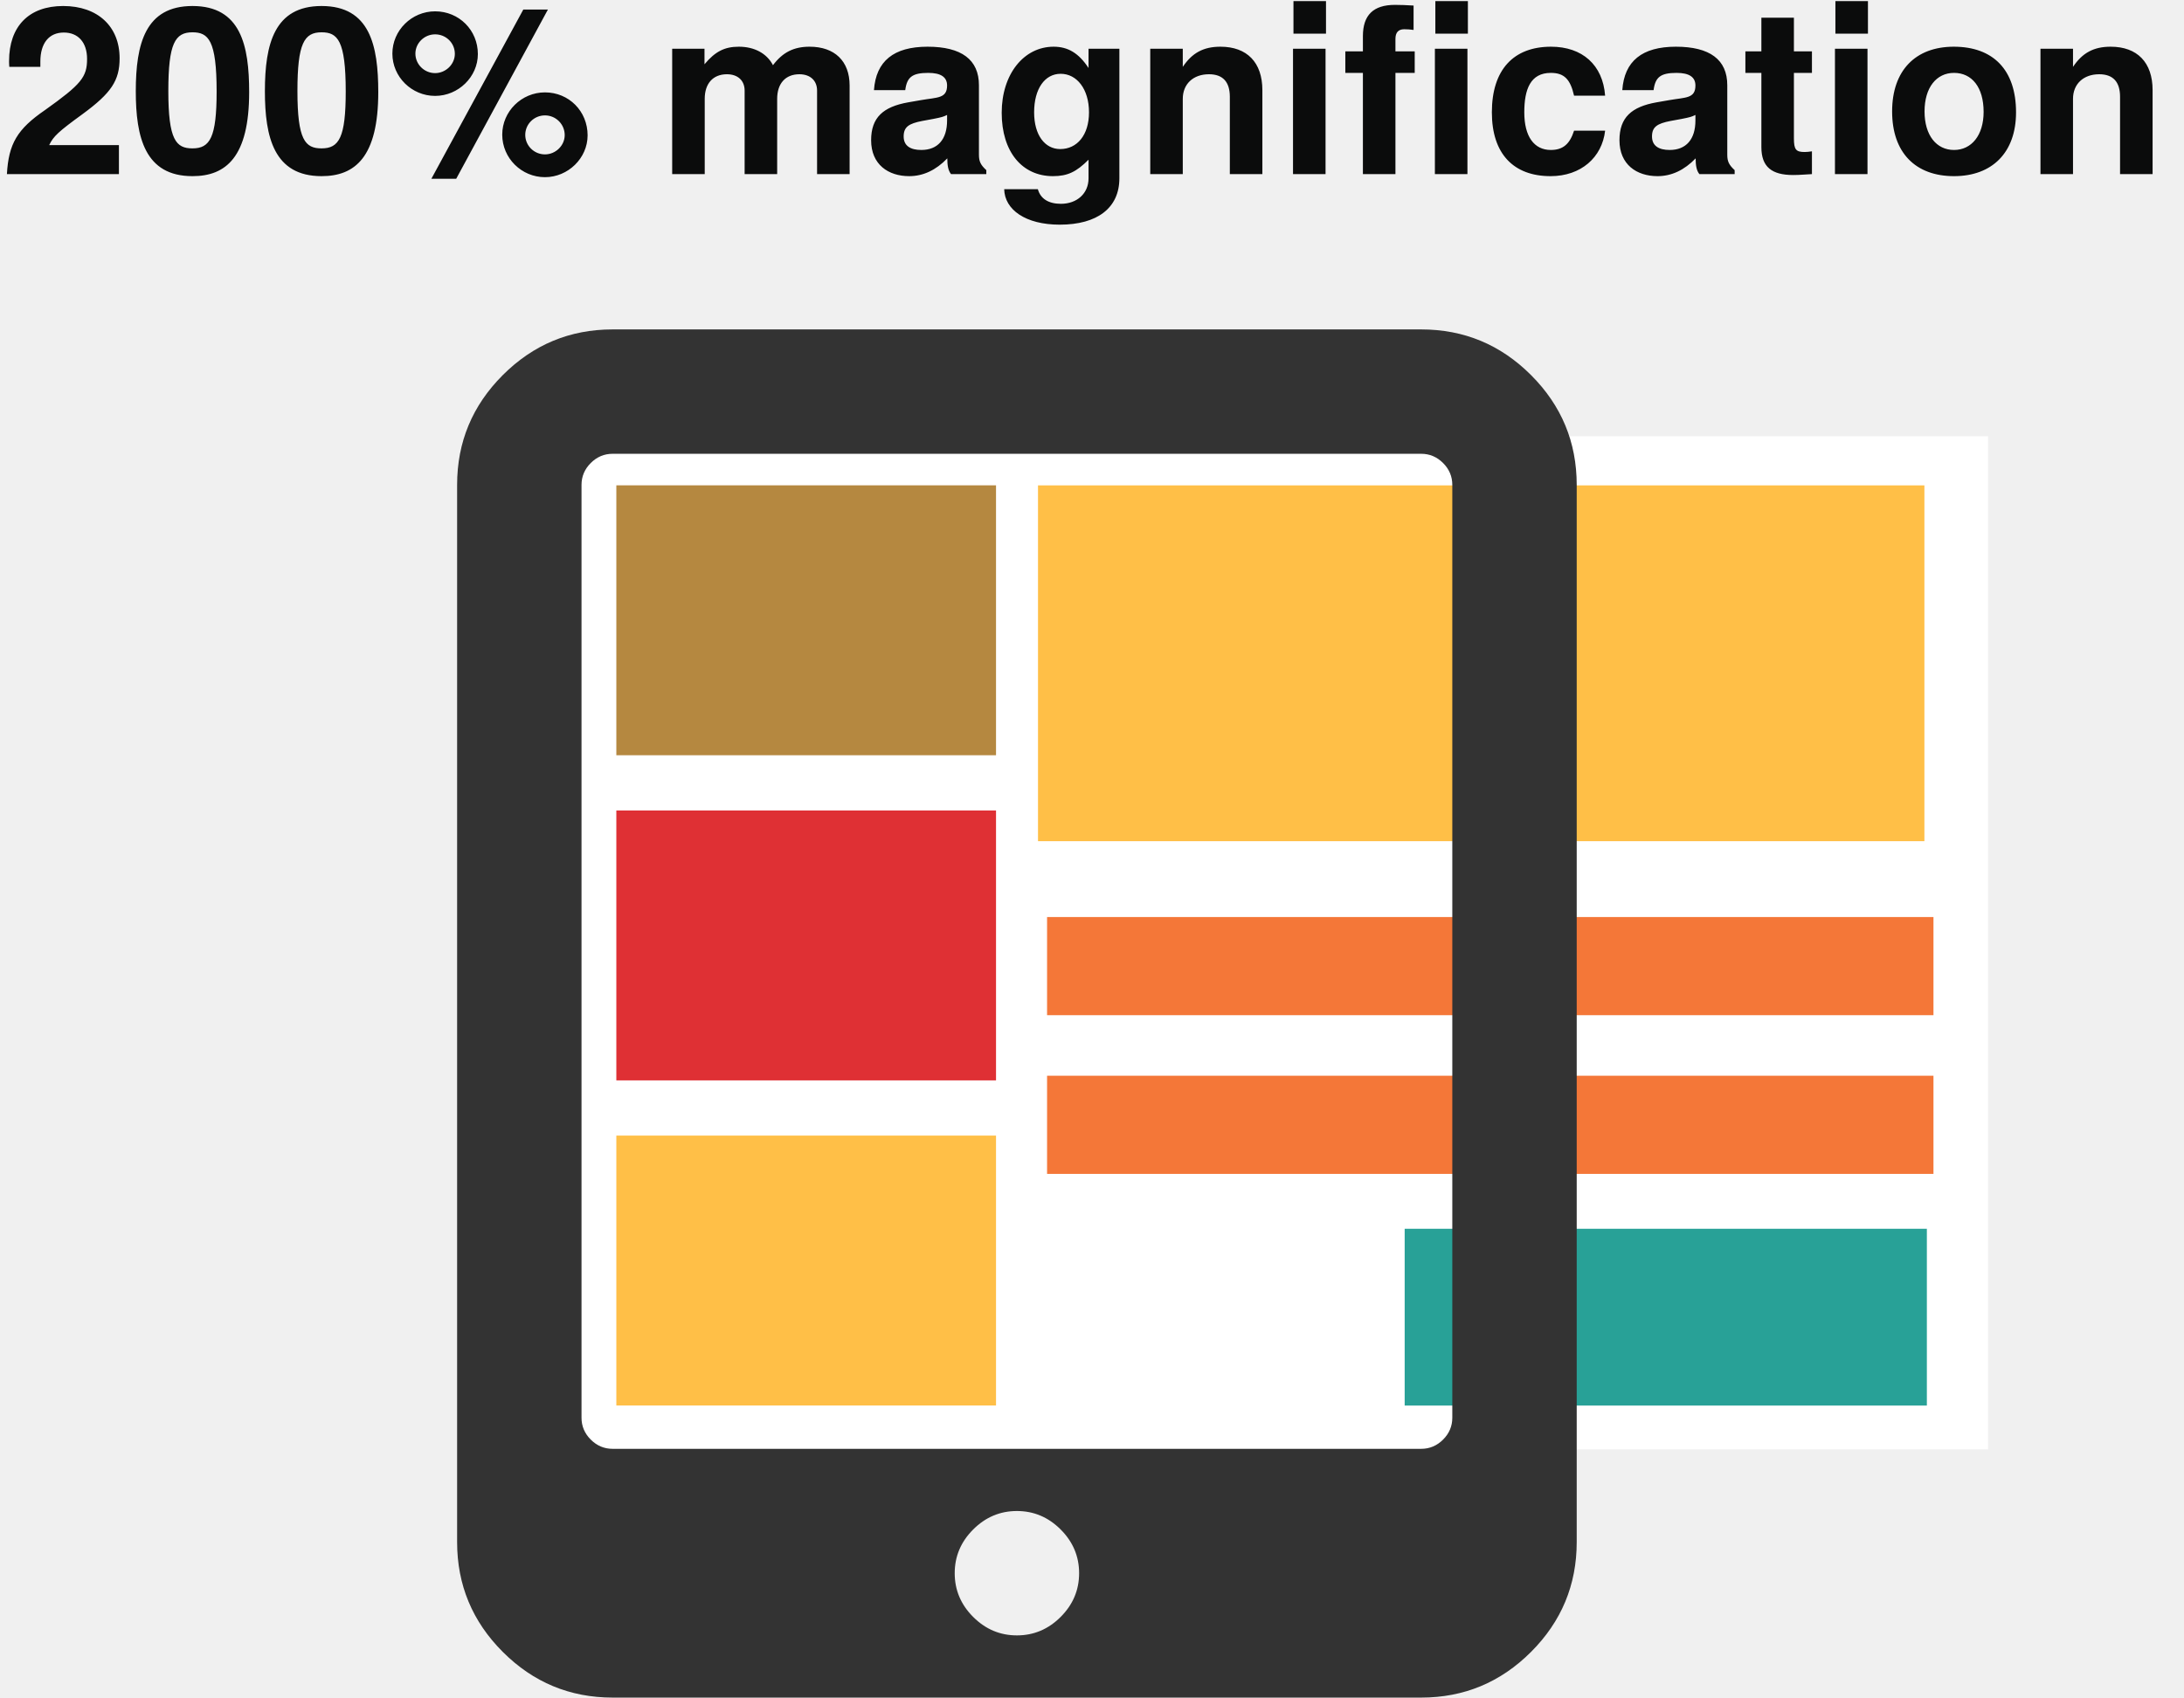
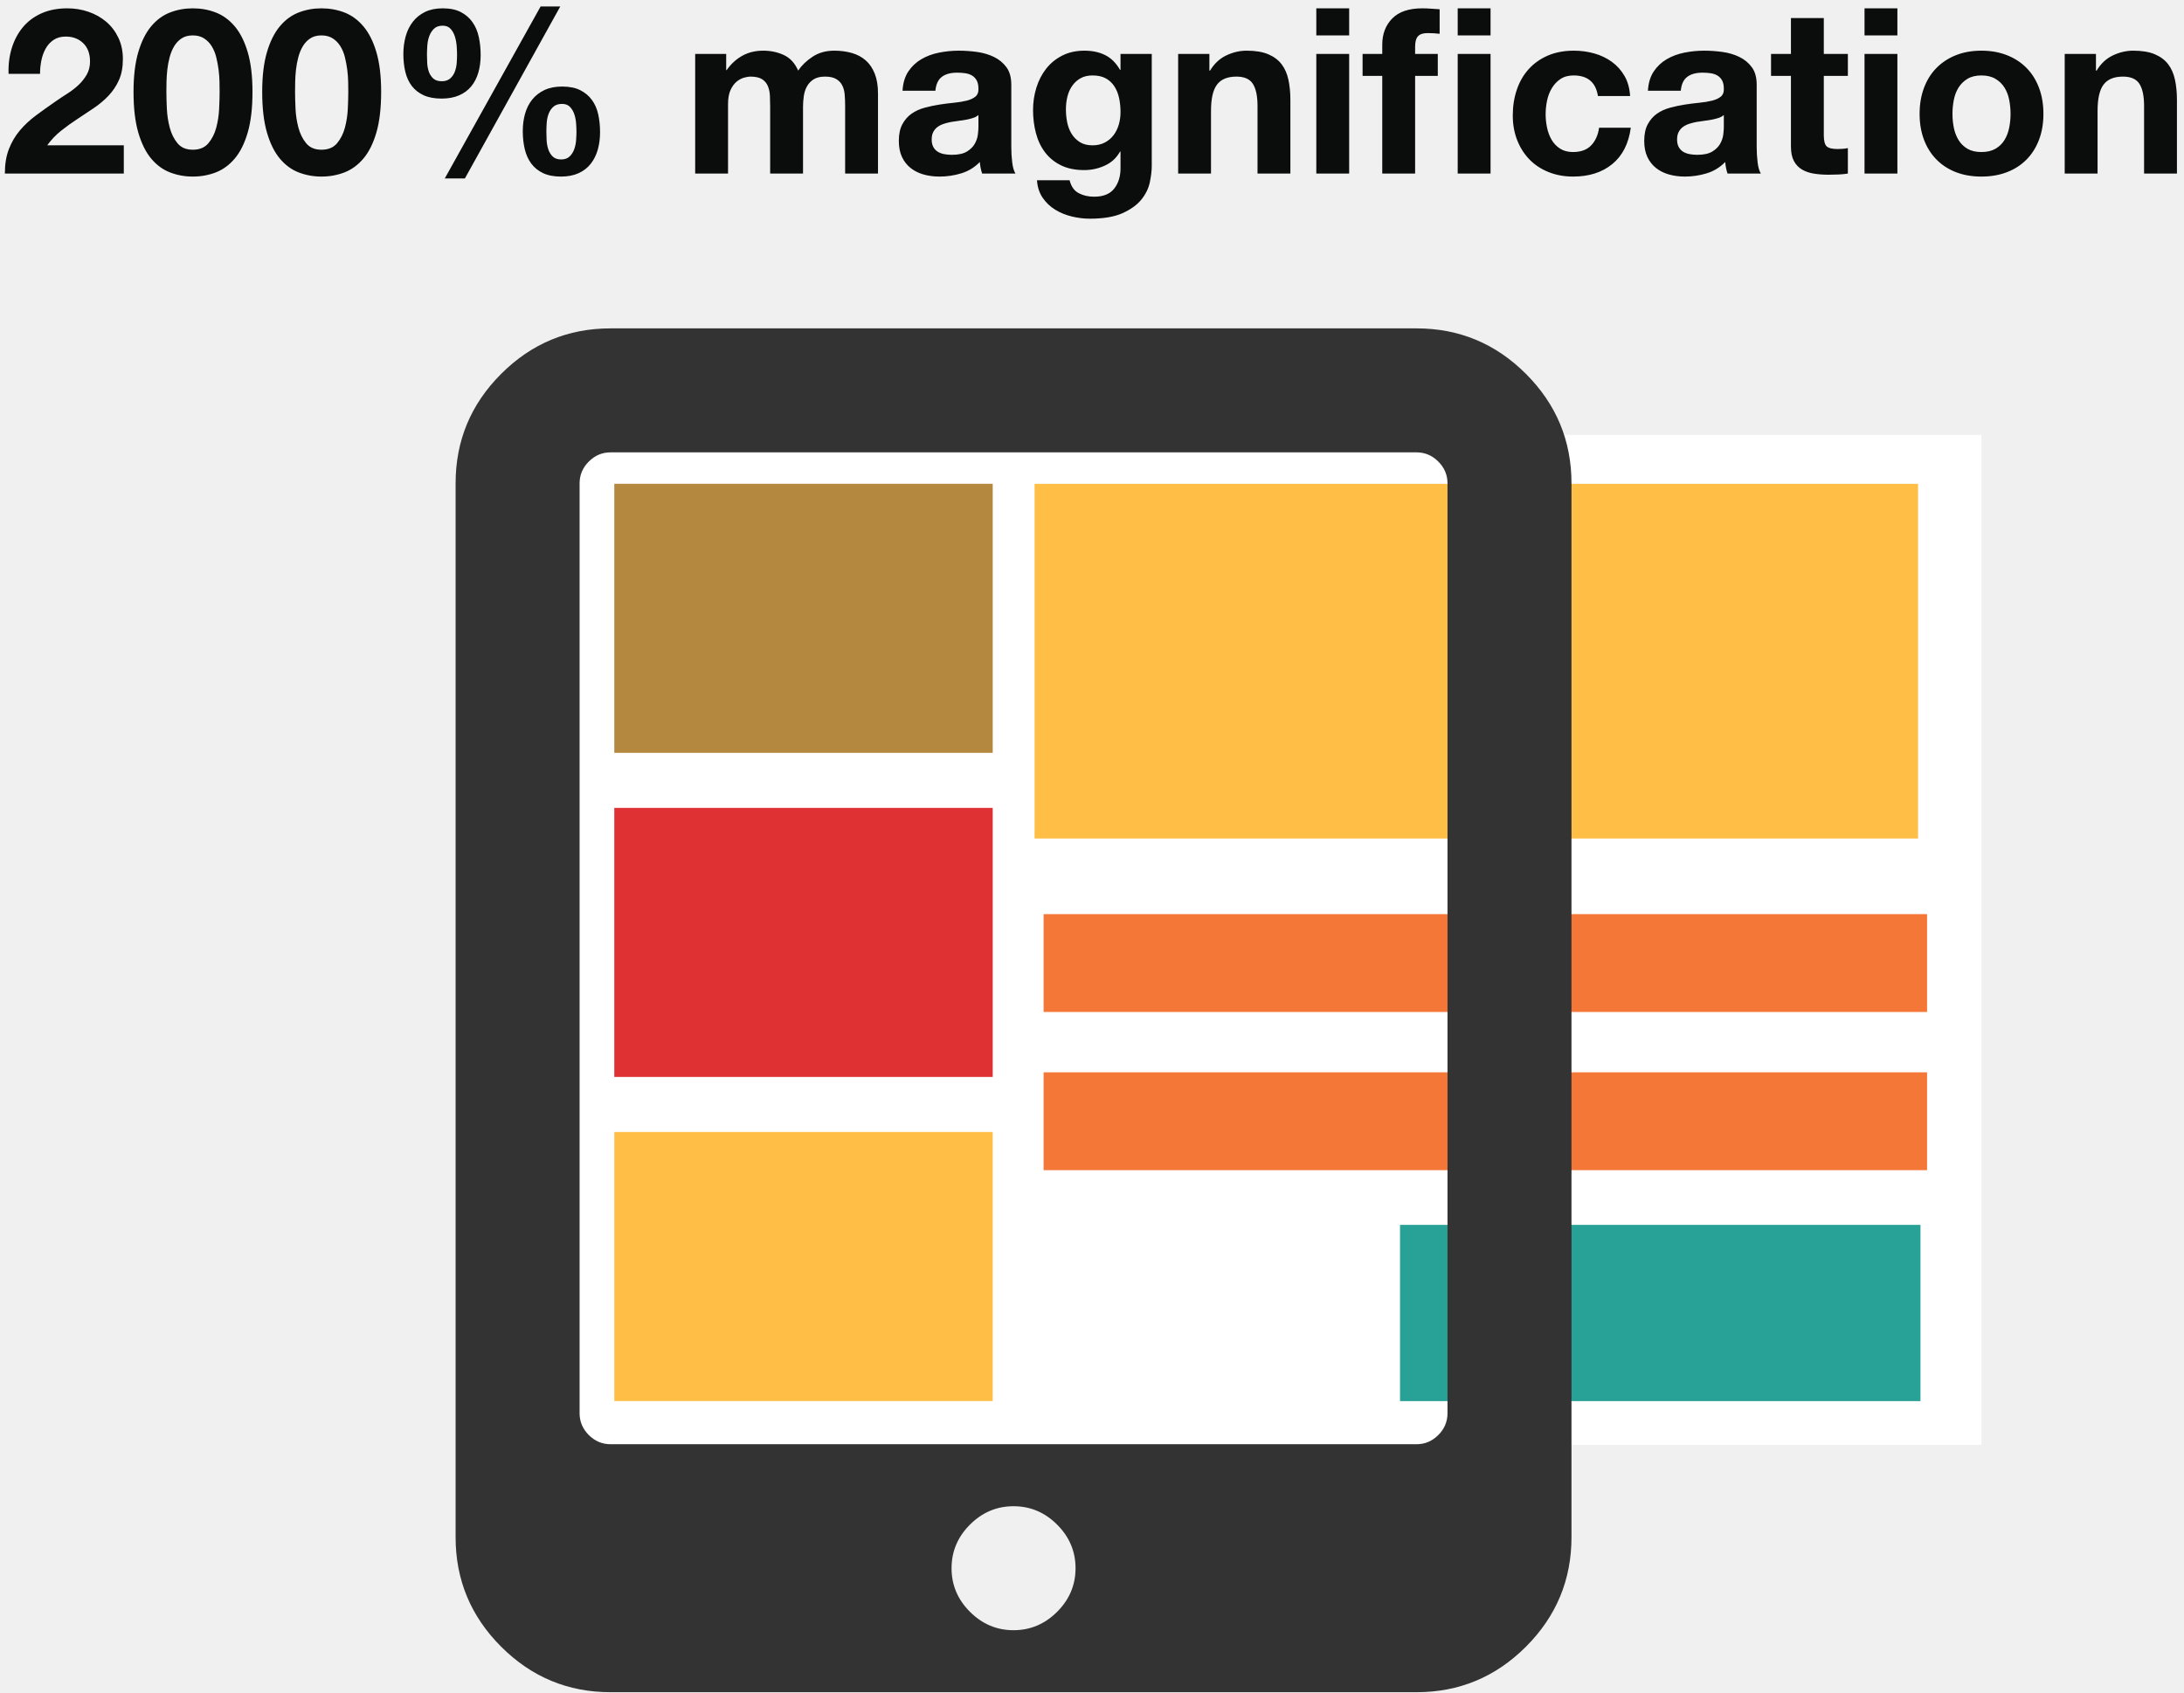
- <svg xmlns="http://www.w3.org/2000/svg" width="301px" height="234px" viewBox="0 0 301 234" version="1.1">
-   <defs />
-   <g id="Site-assets" stroke="none" stroke-width="1" fill="none" fill-rule="evenodd">
-     <g id="Visually-impaired---low-vision" transform="translate(-1198, -1636)">
-       <g id="lowVision/overflowingContent" transform="translate(1198, 1629)">
-         <g id="Group" transform="translate(63, 52)">
-           <rect id="Rectangle-96" fill="#FFFFFF" x="14.565" y="15.133" width="196.433" height="139.65" />
-           <rect id="Rectangle-51" fill="#FFBF47" x="80.058" y="21.906" width="122.164" height="49.046" />
-           <rect id="Rectangle-51" fill="#F47738" x="81.308" y="81.407" width="122.164" height="13.53" />
-           <rect id="Rectangle-51" fill="#F47738" x="81.308" y="103.283" width="122.164" height="13.53" />
-           <rect id="Rectangle-63" fill="#28A197" x="130.593" y="124.377" width="71.968" height="24.371" />
-           <rect id="Rectangle-233" fill="#B58840" x="21.944" y="21.898" width="52.328" height="37.207" />
-           <rect id="Rectangle-233" fill="#DF3034" x="21.944" y="66.716" width="52.328" height="37.207" />
-           <rect id="Rectangle-233" fill="#FFBF47" x="21.944" y="111.533" width="52.328" height="37.207" />
-           <path d="M85.724,171.855 C85.724,169.534 84.876,167.524 83.179,165.828 C81.482,164.131 79.473,163.283 77.151,163.283 C74.83,163.283 72.821,164.131 71.124,165.828 C69.427,167.524 68.579,169.534 68.579,171.855 C68.579,174.177 69.427,176.186 71.124,177.883 C72.821,179.579 74.83,180.428 77.151,180.428 C79.473,180.428 81.482,179.579 83.179,177.883 C84.876,176.186 85.724,174.177 85.724,171.855 Z M137.158,150.424 L137.158,21.839 C137.158,20.678 136.734,19.673 135.886,18.825 C135.037,17.976 134.033,17.552 132.872,17.552 L21.431,17.552 C20.27,17.552 19.266,17.976 18.417,18.825 C17.569,19.673 17.145,20.678 17.145,21.839 L17.145,150.424 C17.145,151.585 17.569,152.59 18.417,153.438 C19.266,154.286 20.27,154.71 21.431,154.71 L132.872,154.71 C134.033,154.71 135.037,154.286 135.886,153.438 C136.734,152.59 137.158,151.585 137.158,150.424 Z M154.303,21.839 L154.303,167.569 C154.303,173.463 152.204,178.508 148.008,182.705 C143.811,186.902 138.765,189 132.872,189 L21.431,189 C15.537,189 10.492,186.902 6.295,182.705 C2.098,178.508 0,173.463 0,167.569 L0,21.839 C0,15.945 2.098,10.9 6.295,6.703 C10.492,2.506 15.537,0.408 21.431,0.408 L132.872,0.408 C138.765,0.408 143.811,2.506 148.008,6.703 C152.204,10.9 154.303,15.945 154.303,21.839 Z" id="" fill="#333333" />
-         </g>
-         <g id="Group-2" font-size="32" font-family="HelveticaNeue-Bold, Helvetica Neue" fill="#0B0C0C" font-weight="bold">
-           <text id="200%-magnification">
-             <tspan x="0" y="31">200% magnification</tspan>
-           </text>
-         </g>
-       </g>
-     </g>
+ <svg xmlns="http://www.w3.org/2000/svg" width="302" height="234" viewBox="0 0 302 234">
+   <g fill="none" fill-rule="evenodd">
+     <rect width="196.433" height="139.65" x="77.565" y="60.133" fill="#FFF" />
+     <rect width="122.164" height="49.046" x="143.058" y="66.906" fill="#FFBF47" />
+     <rect width="122.164" height="13.53" x="144.308" y="126.407" fill="#F47738" />
+     <rect width="122.164" height="13.53" x="144.308" y="148.283" fill="#F47738" />
+     <rect width="71.968" height="24.371" x="193.593" y="169.377" fill="#28A197" />
+     <rect width="52.328" height="37.207" x="84.944" y="66.898" fill="#B58840" />
+     <rect width="52.328" height="37.207" x="84.944" y="111.716" fill="#DF3034" />
+     <rect width="52.328" height="37.207" x="84.944" y="156.533" fill="#FFBF47" />
+     <path fill="#333" d="M148.724,216.855 C148.724,214.534 147.876,212.524 146.179,210.828 C144.482,209.131 142.473,208.283 140.151,208.283 C137.83,208.283 135.821,209.131 134.124,210.828 C132.427,212.524 131.579,214.534 131.579,216.855 C131.579,219.177 132.427,221.186 134.124,222.883 C135.821,224.579 137.83,225.428 140.151,225.428 C142.473,225.428 144.482,224.579 146.179,222.883 C147.876,221.186 148.724,219.177 148.724,216.855 Z M200.158,195.424 L200.158,66.839 C200.158,65.678 199.734,64.673 198.886,63.825 C198.037,62.976 197.033,62.552 195.872,62.552 L84.431,62.552 C83.27,62.552 82.266,62.976 81.417,63.825 C80.569,64.673 80.145,65.678 80.145,66.839 L80.145,195.424 C80.145,196.585 80.569,197.59 81.417,198.438 C82.266,199.286 83.27,199.71 84.431,199.71 L195.872,199.71 C197.033,199.71 198.037,199.286 198.886,198.438 C199.734,197.59 200.158,196.585 200.158,195.424 Z M217.303,66.839 L217.303,212.569 C217.303,218.463 215.204,223.508 211.008,227.705 C206.811,231.902 201.765,234 195.872,234 L84.431,234 C78.537,234 73.492,231.902 69.295,227.705 C65.098,223.508 63,218.463 63,212.569 L63,66.839 C63,60.945 65.098,55.9 69.295,51.703 C73.492,47.506 78.537,45.408 84.431,45.408 L195.872,45.408 C201.765,45.408 206.811,47.506 211.008,51.703 C215.204,55.9 217.303,60.945 217.303,66.839 Z" />
+     <path fill="#0B0C0C" d="M1.184,10.208 L5.536,10.208 C5.536,9.611 5.595,9.008 5.712,8.4 C5.829,7.792 6.027,7.237 6.304,6.736 C6.581,6.235 6.949,5.829 7.408,5.52 C7.867,5.211 8.427,5.056 9.088,5.056 C10.069,5.056 10.875,5.36 11.504,5.968 C12.133,6.576 12.448,7.424 12.448,8.512 C12.448,9.195 12.293,9.803 11.984,10.336 C11.675,10.869 11.291,11.349 10.832,11.776 C10.373,12.203 9.867,12.592 9.312,12.944 C8.757,13.296 8.235,13.643 7.744,13.984 C6.784,14.645 5.872,15.296 5.008,15.936 C4.144,16.576 3.392,17.275 2.752,18.032 C2.112,18.789 1.605,19.648 1.232,20.608 C0.859,21.568 0.672,22.699 0.672,24 L17.12,24 L17.12,20.096 L6.528,20.096 C7.083,19.328 7.723,18.656 8.448,18.08 C9.173,17.504 9.92,16.965 10.688,16.464 C11.456,15.963 12.219,15.456 12.976,14.944 C13.733,14.432 14.411,13.861 15.008,13.232 C15.605,12.603 16.085,11.883 16.448,11.072 C16.811,10.261 16.992,9.291 16.992,8.16 C16.992,7.072 16.784,6.091 16.368,5.216 C15.952,4.341 15.392,3.605 14.688,3.008 C13.984,2.411 13.168,1.952 12.24,1.632 C11.312,1.312 10.336,1.152 9.312,1.152 C7.968,1.152 6.779,1.381 5.744,1.84 C4.709,2.299 3.851,2.939 3.168,3.76 C2.485,4.581 1.973,5.541 1.632,6.64 C1.291,7.739 1.141,8.928 1.184,10.208 Z M23.008,12.704 C23.008,13.344 23.029,14.117 23.072,15.024 C23.115,15.931 23.248,16.805 23.472,17.648 C23.696,18.491 24.053,19.211 24.544,19.808 C25.035,20.405 25.739,20.704 26.656,20.704 C27.595,20.704 28.315,20.405 28.816,19.808 C29.317,19.211 29.68,18.491 29.904,17.648 C30.128,16.805 30.261,15.931 30.304,15.024 C30.347,14.117 30.368,13.344 30.368,12.704 C30.368,12.32 30.363,11.856 30.352,11.312 C30.341,10.768 30.299,10.208 30.224,9.632 C30.149,9.056 30.043,8.485 29.904,7.92 C29.765,7.355 29.557,6.848 29.28,6.4 C29.003,5.952 28.651,5.589 28.224,5.312 C27.797,5.035 27.275,4.896 26.656,4.896 C26.037,4.896 25.52,5.035 25.104,5.312 C24.688,5.589 24.347,5.952 24.08,6.4 C23.813,6.848 23.605,7.355 23.456,7.92 C23.307,8.485 23.2,9.056 23.136,9.632 C23.072,10.208 23.035,10.768 23.024,11.312 C23.013,11.856 23.008,12.32 23.008,12.704 Z M18.464,12.704 C18.464,10.528 18.683,8.699 19.12,7.216 C19.557,5.733 20.149,4.544 20.896,3.648 C21.643,2.752 22.512,2.112 23.504,1.728 C24.496,1.344 25.547,1.152 26.656,1.152 C27.787,1.152 28.848,1.344 29.84,1.728 C30.832,2.112 31.707,2.752 32.464,3.648 C33.221,4.544 33.819,5.733 34.256,7.216 C34.693,8.699 34.912,10.528 34.912,12.704 C34.912,14.944 34.693,16.816 34.256,18.32 C33.819,19.824 33.221,21.024 32.464,21.92 C31.707,22.816 30.832,23.456 29.84,23.84 C28.848,24.224 27.787,24.416 26.656,24.416 C25.547,24.416 24.496,24.224 23.504,23.84 C22.512,23.456 21.643,22.816 20.896,21.92 C20.149,21.024 19.557,19.824 19.12,18.32 C18.683,16.816 18.464,14.944 18.464,12.704 Z M40.8,12.704 C40.8,13.344 40.821,14.117 40.864,15.024 C40.907,15.931 41.04,16.805 41.264,17.648 C41.488,18.491 41.845,19.211 42.336,19.808 C42.827,20.405 43.531,20.704 44.448,20.704 C45.387,20.704 46.107,20.405 46.608,19.808 C47.109,19.211 47.472,18.491 47.696,17.648 C47.92,16.805 48.053,15.931 48.096,15.024 C48.139,14.117 48.16,13.344 48.16,12.704 C48.16,12.32 48.155,11.856 48.144,11.312 C48.133,10.768 48.091,10.208 48.016,9.632 C47.941,9.056 47.835,8.485 47.696,7.92 C47.557,7.355 47.349,6.848 47.072,6.4 C46.795,5.952 46.443,5.589 46.016,5.312 C45.589,5.035 45.067,4.896 44.448,4.896 C43.829,4.896 43.312,5.035 42.896,5.312 C42.48,5.589 42.139,5.952 41.872,6.4 C41.605,6.848 41.397,7.355 41.248,7.92 C41.099,8.485 40.992,9.056 40.928,9.632 C40.864,10.208 40.827,10.768 40.816,11.312 C40.805,11.856 40.8,12.32 40.8,12.704 Z M36.256,12.704 C36.256,10.528 36.475,8.699 36.912,7.216 C37.349,5.733 37.941,4.544 38.688,3.648 C39.435,2.752 40.304,2.112 41.296,1.728 C42.288,1.344 43.339,1.152 44.448,1.152 C45.579,1.152 46.64,1.344 47.632,1.728 C48.624,2.112 49.499,2.752 50.256,3.648 C51.013,4.544 51.611,5.733 52.048,7.216 C52.485,8.699 52.704,10.528 52.704,12.704 C52.704,14.944 52.485,16.816 52.048,18.32 C51.611,19.824 51.013,21.024 50.256,21.92 C49.499,22.816 48.624,23.456 47.632,23.84 C46.64,24.224 45.579,24.416 44.448,24.416 C43.339,24.416 42.288,24.224 41.296,23.84 C40.304,23.456 39.435,22.816 38.688,21.92 C37.941,21.024 37.349,19.824 36.912,18.32 C36.475,16.816 36.256,14.944 36.256,12.704 Z M75.552,18.176 C75.552,18.517 75.563,18.912 75.584,19.36 C75.605,19.808 75.68,20.229 75.808,20.624 C75.936,21.019 76.139,21.355 76.416,21.632 C76.693,21.909 77.088,22.048 77.6,22.048 C78.091,22.048 78.48,21.909 78.768,21.632 C79.056,21.355 79.269,21.019 79.408,20.624 C79.547,20.229 79.632,19.813 79.664,19.376 C79.696,18.939 79.712,18.549 79.712,18.208 C79.712,17.888 79.696,17.509 79.664,17.072 C79.632,16.635 79.552,16.219 79.424,15.824 C79.296,15.429 79.099,15.088 78.832,14.8 C78.565,14.512 78.197,14.368 77.728,14.368 C77.216,14.368 76.816,14.496 76.528,14.752 C76.24,15.008 76.021,15.328 75.872,15.712 C75.723,16.096 75.632,16.512 75.6,16.96 C75.568,17.408 75.552,17.813 75.552,18.176 Z M72.288,18.144 C72.288,17.269 72.395,16.459 72.608,15.712 C72.821,14.965 73.152,14.315 73.6,13.76 C74.048,13.205 74.613,12.768 75.296,12.448 C75.979,12.128 76.789,11.968 77.728,11.968 C78.731,11.968 79.563,12.133 80.224,12.464 C80.885,12.795 81.424,13.243 81.84,13.808 C82.256,14.373 82.549,15.04 82.72,15.808 C82.891,16.576 82.976,17.397 82.976,18.272 C82.976,19.147 82.869,19.957 82.656,20.704 C82.443,21.451 82.117,22.101 81.68,22.656 C81.243,23.211 80.683,23.643 80,23.952 C79.317,24.261 78.507,24.416 77.568,24.416 C76.587,24.416 75.76,24.256 75.088,23.936 C74.416,23.616 73.872,23.173 73.456,22.608 C73.04,22.043 72.741,21.376 72.56,20.608 C72.379,19.84 72.288,19.019 72.288,18.144 Z M74.752,0.896 L77.472,0.896 L64.288,24.672 L61.504,24.672 L74.752,0.896 Z M59.04,7.552 C59.04,7.893 59.051,8.277 59.072,8.704 C59.093,9.131 59.168,9.531 59.296,9.904 C59.424,10.277 59.627,10.592 59.904,10.848 C60.181,11.104 60.576,11.232 61.088,11.232 C61.579,11.232 61.968,11.104 62.256,10.848 C62.544,10.592 62.757,10.277 62.896,9.904 C63.035,9.531 63.12,9.136 63.152,8.72 C63.184,8.304 63.2,7.925 63.2,7.584 C63.2,7.264 63.184,6.875 63.152,6.416 C63.12,5.957 63.04,5.515 62.912,5.088 C62.784,4.661 62.587,4.299 62.32,4 C62.053,3.701 61.685,3.552 61.216,3.552 C60.704,3.552 60.304,3.691 60.016,3.968 C59.728,4.245 59.509,4.587 59.36,4.992 C59.211,5.397 59.12,5.835 59.088,6.304 C59.056,6.773 59.04,7.189 59.04,7.552 Z M55.776,7.488 C55.776,6.613 55.883,5.792 56.096,5.024 C56.309,4.256 56.64,3.584 57.088,3.008 C57.536,2.432 58.101,1.979 58.784,1.648 C59.467,1.317 60.277,1.152 61.216,1.152 C62.219,1.152 63.051,1.323 63.712,1.664 C64.373,2.005 64.912,2.469 65.328,3.056 C65.744,3.643 66.037,4.331 66.208,5.12 C66.379,5.909 66.464,6.741 66.464,7.616 C66.464,8.491 66.357,9.296 66.144,10.032 C65.931,10.768 65.605,11.403 65.168,11.936 C64.731,12.469 64.171,12.885 63.488,13.184 C62.805,13.483 61.995,13.632 61.056,13.632 C60.075,13.632 59.248,13.477 58.576,13.168 C57.904,12.859 57.36,12.432 56.944,11.888 C56.528,11.344 56.229,10.693 56.048,9.936 C55.867,9.179 55.776,8.363 55.776,7.488 Z M96.128,7.456 L96.128,24 L100.672,24 L100.672,14.4 C100.672,13.589 100.789,12.933 101.024,12.432 C101.259,11.931 101.541,11.547 101.872,11.28 C102.203,11.013 102.544,10.832 102.896,10.736 C103.248,10.64 103.531,10.592 103.744,10.592 C104.469,10.592 105.019,10.715 105.392,10.96 C105.765,11.205 106.032,11.531 106.192,11.936 C106.352,12.341 106.443,12.784 106.464,13.264 C106.485,13.744 106.496,14.229 106.496,14.72 L106.496,24 L111.04,24 L111.04,14.784 C111.04,14.272 111.077,13.765 111.152,13.264 C111.227,12.763 111.376,12.315 111.6,11.92 C111.824,11.525 112.133,11.205 112.528,10.96 C112.923,10.715 113.44,10.592 114.08,10.592 C114.72,10.592 115.227,10.699 115.6,10.912 C115.973,11.125 116.256,11.413 116.448,11.776 C116.64,12.139 116.757,12.565 116.8,13.056 C116.843,13.547 116.864,14.069 116.864,14.624 L116.864,24 L121.408,24 L121.408,12.928 C121.408,11.861 121.259,10.949 120.96,10.192 C120.661,9.435 120.245,8.821 119.712,8.352 C119.179,7.883 118.539,7.541 117.792,7.328 C117.045,7.115 116.235,7.008 115.36,7.008 C114.208,7.008 113.211,7.285 112.368,7.84 C111.525,8.395 110.859,9.035 110.368,9.76 C109.92,8.736 109.264,8.021 108.4,7.616 C107.536,7.211 106.581,7.008 105.536,7.008 C104.448,7.008 103.483,7.243 102.64,7.712 C101.797,8.181 101.077,8.843 100.48,9.696 L100.416,9.696 L100.416,7.456 L96.128,7.456 Z M124.8,12.544 C124.864,11.477 125.131,10.592 125.6,9.888 C126.069,9.184 126.667,8.619 127.392,8.192 C128.117,7.765 128.933,7.461 129.84,7.28 C130.747,7.099 131.659,7.008 132.576,7.008 C133.408,7.008 134.251,7.067 135.104,7.184 C135.957,7.301 136.736,7.531 137.44,7.872 C138.144,8.213 138.72,8.688 139.168,9.296 C139.616,9.904 139.84,10.709 139.84,11.712 L139.84,20.32 C139.84,21.067 139.883,21.781 139.968,22.464 C140.053,23.147 140.203,23.659 140.416,24 L135.808,24 C135.723,23.744 135.653,23.483 135.6,23.216 C135.547,22.949 135.509,22.677 135.488,22.4 C134.763,23.147 133.909,23.669 132.928,23.968 C131.947,24.267 130.944,24.416 129.92,24.416 C129.131,24.416 128.395,24.32 127.712,24.128 C127.029,23.936 126.432,23.637 125.92,23.232 C125.408,22.827 125.008,22.315 124.72,21.696 C124.432,21.077 124.288,20.341 124.288,19.488 C124.288,18.549 124.453,17.776 124.784,17.168 C125.115,16.56 125.541,16.075 126.064,15.712 C126.587,15.349 127.184,15.077 127.856,14.896 C128.528,14.715 129.205,14.571 129.888,14.464 C130.571,14.357 131.243,14.272 131.904,14.208 C132.565,14.144 133.152,14.048 133.664,13.92 C134.176,13.792 134.581,13.605 134.88,13.36 C135.179,13.115 135.317,12.757 135.296,12.288 C135.296,11.797 135.216,11.408 135.056,11.12 C134.896,10.832 134.683,10.608 134.416,10.448 C134.149,10.288 133.84,10.181 133.488,10.128 C133.136,10.075 132.757,10.048 132.352,10.048 C131.456,10.048 130.752,10.24 130.24,10.624 C129.728,11.008 129.429,11.648 129.344,12.544 L124.8,12.544 Z M135.296,15.904 C135.104,16.075 134.864,16.208 134.576,16.304 C134.288,16.4 133.979,16.48 133.648,16.544 C133.317,16.608 132.971,16.661 132.608,16.704 C132.245,16.747 131.883,16.8 131.52,16.864 C131.179,16.928 130.843,17.013 130.512,17.12 C130.181,17.227 129.893,17.371 129.648,17.552 C129.403,17.733 129.205,17.963 129.056,18.24 C128.907,18.517 128.832,18.869 128.832,19.296 C128.832,19.701 128.907,20.043 129.056,20.32 C129.205,20.597 129.408,20.816 129.664,20.976 C129.92,21.136 130.219,21.248 130.56,21.312 C130.901,21.376 131.253,21.408 131.616,21.408 C132.512,21.408 133.205,21.259 133.696,20.96 C134.187,20.661 134.549,20.304 134.784,19.888 C135.019,19.472 135.163,19.051 135.216,18.624 C135.269,18.197 135.296,17.856 135.296,17.6 L135.296,15.904 Z M151.072,20.096 C151.712,20.096 152.277,19.968 152.768,19.712 C153.259,19.456 153.664,19.115 153.984,18.688 C154.304,18.261 154.544,17.776 154.704,17.232 C154.864,16.688 154.944,16.117 154.944,15.52 C154.944,14.837 154.88,14.192 154.752,13.584 C154.624,12.976 154.411,12.437 154.112,11.968 C153.813,11.499 153.419,11.125 152.928,10.848 C152.437,10.571 151.819,10.432 151.072,10.432 C150.432,10.432 149.883,10.56 149.424,10.816 C148.965,11.072 148.581,11.419 148.272,11.856 C147.963,12.293 147.739,12.795 147.6,13.36 C147.461,13.925 147.392,14.517 147.392,15.136 C147.392,15.733 147.451,16.325 147.568,16.912 C147.685,17.499 147.888,18.027 148.176,18.496 C148.464,18.965 148.843,19.349 149.312,19.648 C149.781,19.947 150.368,20.096 151.072,20.096 Z M159.264,22.944 C159.264,23.605 159.173,24.363 158.992,25.216 C158.811,26.069 158.421,26.864 157.824,27.6 C157.227,28.336 156.363,28.96 155.232,29.472 C154.101,29.984 152.587,30.24 150.688,30.24 C149.877,30.24 149.051,30.139 148.208,29.936 C147.365,29.733 146.597,29.419 145.904,28.992 C145.211,28.565 144.635,28.016 144.176,27.344 C143.717,26.672 143.456,25.867 143.392,24.928 L147.904,24.928 C148.117,25.781 148.533,26.373 149.152,26.704 C149.771,27.035 150.485,27.2 151.296,27.2 C152.576,27.2 153.509,26.816 154.096,26.048 C154.683,25.28 154.965,24.309 154.944,23.136 L154.944,20.96 L154.88,20.96 C154.389,21.835 153.691,22.48 152.784,22.896 C151.877,23.312 150.923,23.52 149.92,23.52 C148.683,23.52 147.616,23.301 146.72,22.864 C145.824,22.427 145.088,21.829 144.512,21.072 C143.936,20.315 143.515,19.429 143.248,18.416 C142.981,17.403 142.848,16.331 142.848,15.2 C142.848,14.133 143.003,13.104 143.312,12.112 C143.621,11.12 144.075,10.245 144.672,9.488 C145.269,8.731 146.011,8.128 146.896,7.68 C147.781,7.232 148.8,7.008 149.952,7.008 C151.04,7.008 151.995,7.211 152.816,7.616 C153.637,8.021 154.325,8.704 154.88,9.664 L154.944,9.664 L154.944,7.456 L159.264,7.456 L159.264,22.944 Z M162.912,7.456 L162.912,24 L167.456,24 L167.456,15.328 C167.456,13.643 167.733,12.432 168.288,11.696 C168.843,10.96 169.739,10.592 170.976,10.592 C172.064,10.592 172.821,10.928 173.248,11.6 C173.675,12.272 173.888,13.291 173.888,14.656 L173.888,24 L178.432,24 L178.432,13.824 C178.432,12.8 178.341,11.867 178.16,11.024 C177.979,10.181 177.664,9.467 177.216,8.88 C176.768,8.293 176.155,7.835 175.376,7.504 C174.597,7.173 173.6,7.008 172.384,7.008 C171.424,7.008 170.485,7.227 169.568,7.664 C168.651,8.101 167.904,8.8 167.328,9.76 L167.232,9.76 L167.232,7.456 L162.912,7.456 Z M186.56,4.896 L186.56,1.152 L182.016,1.152 L182.016,4.896 L186.56,4.896 Z M182.016,7.456 L182.016,24 L186.56,24 L186.56,7.456 L182.016,7.456 Z M191.136,10.496 L191.136,24 L195.68,24 L195.68,10.496 L198.816,10.496 L198.816,7.456 L195.68,7.456 L195.68,6.464 C195.68,5.781 195.813,5.296 196.08,5.008 C196.347,4.72 196.789,4.576 197.408,4.576 C197.984,4.576 198.539,4.608 199.072,4.672 L199.072,1.28 C198.688,1.259 198.293,1.232 197.888,1.2 C197.483,1.168 197.077,1.152 196.672,1.152 C194.816,1.152 193.429,1.621 192.512,2.56 C191.595,3.499 191.136,4.704 191.136,6.176 L191.136,7.456 L188.416,7.456 L188.416,10.496 L191.136,10.496 Z M201.568,7.456 L201.568,24 L206.112,24 L206.112,7.456 L201.568,7.456 Z M206.112,4.896 L206.112,1.152 L201.568,1.152 L201.568,4.896 L206.112,4.896 Z M220.96,13.28 L225.408,13.28 C225.344,12.213 225.088,11.291 224.64,10.512 C224.192,9.733 223.611,9.083 222.896,8.56 C222.181,8.037 221.371,7.648 220.464,7.392 C219.557,7.136 218.613,7.008 217.632,7.008 C216.288,7.008 215.093,7.232 214.048,7.68 C213.003,8.128 212.117,8.752 211.392,9.552 C210.667,10.352 210.117,11.301 209.744,12.4 C209.371,13.499 209.184,14.688 209.184,15.968 C209.184,17.205 209.387,18.341 209.792,19.376 C210.197,20.411 210.763,21.301 211.488,22.048 C212.213,22.795 213.093,23.376 214.128,23.792 C215.163,24.208 216.299,24.416 217.536,24.416 C219.733,24.416 221.536,23.84 222.944,22.688 C224.352,21.536 225.205,19.861 225.504,17.664 L221.12,17.664 C220.971,18.688 220.603,19.504 220.016,20.112 C219.429,20.72 218.592,21.024 217.504,21.024 C216.8,21.024 216.203,20.864 215.712,20.544 C215.221,20.224 214.832,19.813 214.544,19.312 C214.256,18.811 214.048,18.251 213.92,17.632 C213.792,17.013 213.728,16.405 213.728,15.808 C213.728,15.189 213.792,14.565 213.92,13.936 C214.048,13.307 214.267,12.731 214.576,12.208 C214.885,11.685 215.285,11.259 215.776,10.928 C216.267,10.597 216.875,10.432 217.6,10.432 C219.541,10.432 220.661,11.381 220.96,13.28 Z M227.872,12.544 C227.936,11.477 228.203,10.592 228.672,9.888 C229.141,9.184 229.739,8.619 230.464,8.192 C231.189,7.765 232.005,7.461 232.912,7.28 C233.819,7.099 234.731,7.008 235.648,7.008 C236.48,7.008 237.323,7.067 238.176,7.184 C239.029,7.301 239.808,7.531 240.512,7.872 C241.216,8.213 241.792,8.688 242.24,9.296 C242.688,9.904 242.912,10.709 242.912,11.712 L242.912,20.32 C242.912,21.067 242.955,21.781 243.04,22.464 C243.125,23.147 243.275,23.659 243.488,24 L238.88,24 C238.795,23.744 238.725,23.483 238.672,23.216 C238.619,22.949 238.581,22.677 238.56,22.4 C237.835,23.147 236.981,23.669 236,23.968 C235.019,24.267 234.016,24.416 232.992,24.416 C232.203,24.416 231.467,24.32 230.784,24.128 C230.101,23.936 229.504,23.637 228.992,23.232 C228.48,22.827 228.08,22.315 227.792,21.696 C227.504,21.077 227.36,20.341 227.36,19.488 C227.36,18.549 227.525,17.776 227.856,17.168 C228.187,16.56 228.613,16.075 229.136,15.712 C229.659,15.349 230.256,15.077 230.928,14.896 C231.6,14.715 232.277,14.571 232.96,14.464 C233.643,14.357 234.315,14.272 234.976,14.208 C235.637,14.144 236.224,14.048 236.736,13.92 C237.248,13.792 237.653,13.605 237.952,13.36 C238.251,13.115 238.389,12.757 238.368,12.288 C238.368,11.797 238.288,11.408 238.128,11.12 C237.968,10.832 237.755,10.608 237.488,10.448 C237.221,10.288 236.912,10.181 236.56,10.128 C236.208,10.075 235.829,10.048 235.424,10.048 C234.528,10.048 233.824,10.24 233.312,10.624 C232.8,11.008 232.501,11.648 232.416,12.544 L227.872,12.544 Z M238.368,15.904 C238.176,16.075 237.936,16.208 237.648,16.304 C237.36,16.4 237.051,16.48 236.72,16.544 C236.389,16.608 236.043,16.661 235.68,16.704 C235.317,16.747 234.955,16.8 234.592,16.864 C234.251,16.928 233.915,17.013 233.584,17.12 C233.253,17.227 232.965,17.371 232.72,17.552 C232.475,17.733 232.277,17.963 232.128,18.24 C231.979,18.517 231.904,18.869 231.904,19.296 C231.904,19.701 231.979,20.043 232.128,20.32 C232.277,20.597 232.48,20.816 232.736,20.976 C232.992,21.136 233.291,21.248 233.632,21.312 C233.973,21.376 234.325,21.408 234.688,21.408 C235.584,21.408 236.277,21.259 236.768,20.96 C237.259,20.661 237.621,20.304 237.856,19.888 C238.091,19.472 238.235,19.051 238.288,18.624 C238.341,18.197 238.368,17.856 238.368,17.6 L238.368,15.904 Z M252.192,7.456 L252.192,2.496 L247.648,2.496 L247.648,7.456 L244.896,7.456 L244.896,10.496 L247.648,10.496 L247.648,20.256 C247.648,21.088 247.787,21.76 248.064,22.272 C248.341,22.784 248.72,23.179 249.2,23.456 C249.68,23.733 250.235,23.92 250.864,24.016 C251.493,24.112 252.16,24.16 252.864,24.16 C253.312,24.16 253.771,24.149 254.24,24.128 C254.709,24.107 255.136,24.064 255.52,24 L255.52,20.48 C255.307,20.523 255.083,20.555 254.848,20.576 C254.613,20.597 254.368,20.608 254.112,20.608 C253.344,20.608 252.832,20.48 252.576,20.224 C252.32,19.968 252.192,19.456 252.192,18.688 L252.192,10.496 L255.52,10.496 L255.52,7.456 L252.192,7.456 Z M262.368,4.896 L262.368,1.152 L257.824,1.152 L257.824,4.896 L262.368,4.896 Z M257.824,7.456 L257.824,24 L262.368,24 L262.368,7.456 L257.824,7.456 Z M269.984,15.744 C269.984,16.405 270.048,17.051 270.176,17.68 C270.304,18.309 270.523,18.875 270.832,19.376 C271.141,19.877 271.552,20.277 272.064,20.576 C272.576,20.875 273.216,21.024 273.984,21.024 C274.752,21.024 275.397,20.875 275.92,20.576 C276.443,20.277 276.859,19.877 277.168,19.376 C277.477,18.875 277.696,18.309 277.824,17.68 C277.952,17.051 278.016,16.405 278.016,15.744 C278.016,15.083 277.952,14.432 277.824,13.792 C277.696,13.152 277.477,12.587 277.168,12.096 C276.859,11.605 276.443,11.205 275.92,10.896 C275.397,10.587 274.752,10.432 273.984,10.432 C273.216,10.432 272.576,10.587 272.064,10.896 C271.552,11.205 271.141,11.605 270.832,12.096 C270.523,12.587 270.304,13.152 270.176,13.792 C270.048,14.432 269.984,15.083 269.984,15.744 Z M265.44,15.744 C265.44,14.421 265.643,13.221 266.048,12.144 C266.453,11.067 267.029,10.149 267.776,9.392 C268.523,8.635 269.419,8.048 270.464,7.632 C271.509,7.216 272.683,7.008 273.984,7.008 C275.285,7.008 276.464,7.216 277.52,7.632 C278.576,8.048 279.477,8.635 280.224,9.392 C280.971,10.149 281.547,11.067 281.952,12.144 C282.357,13.221 282.56,14.421 282.56,15.744 C282.56,17.067 282.357,18.261 281.952,19.328 C281.547,20.395 280.971,21.307 280.224,22.064 C279.477,22.821 278.576,23.403 277.52,23.808 C276.464,24.213 275.285,24.416 273.984,24.416 C272.683,24.416 271.509,24.213 270.464,23.808 C269.419,23.403 268.523,22.821 267.776,22.064 C267.029,21.307 266.453,20.395 266.048,19.328 C265.643,18.261 265.44,17.067 265.44,15.744 Z M285.504,7.456 L285.504,24 L290.048,24 L290.048,15.328 C290.048,13.643 290.325,12.432 290.88,11.696 C291.435,10.96 292.331,10.592 293.568,10.592 C294.656,10.592 295.413,10.928 295.84,11.6 C296.267,12.272 296.48,13.291 296.48,14.656 L296.48,24 L301.024,24 L301.024,13.824 C301.024,12.8 300.933,11.867 300.752,11.024 C300.571,10.181 300.256,9.467 299.808,8.88 C299.36,8.293 298.747,7.835 297.968,7.504 C297.189,7.173 296.192,7.008 294.976,7.008 C294.016,7.008 293.077,7.227 292.16,7.664 C291.243,8.101 290.496,8.8 289.92,9.76 L289.824,9.76 L289.824,7.456 L285.504,7.456 Z" />
  </g>
</svg>
